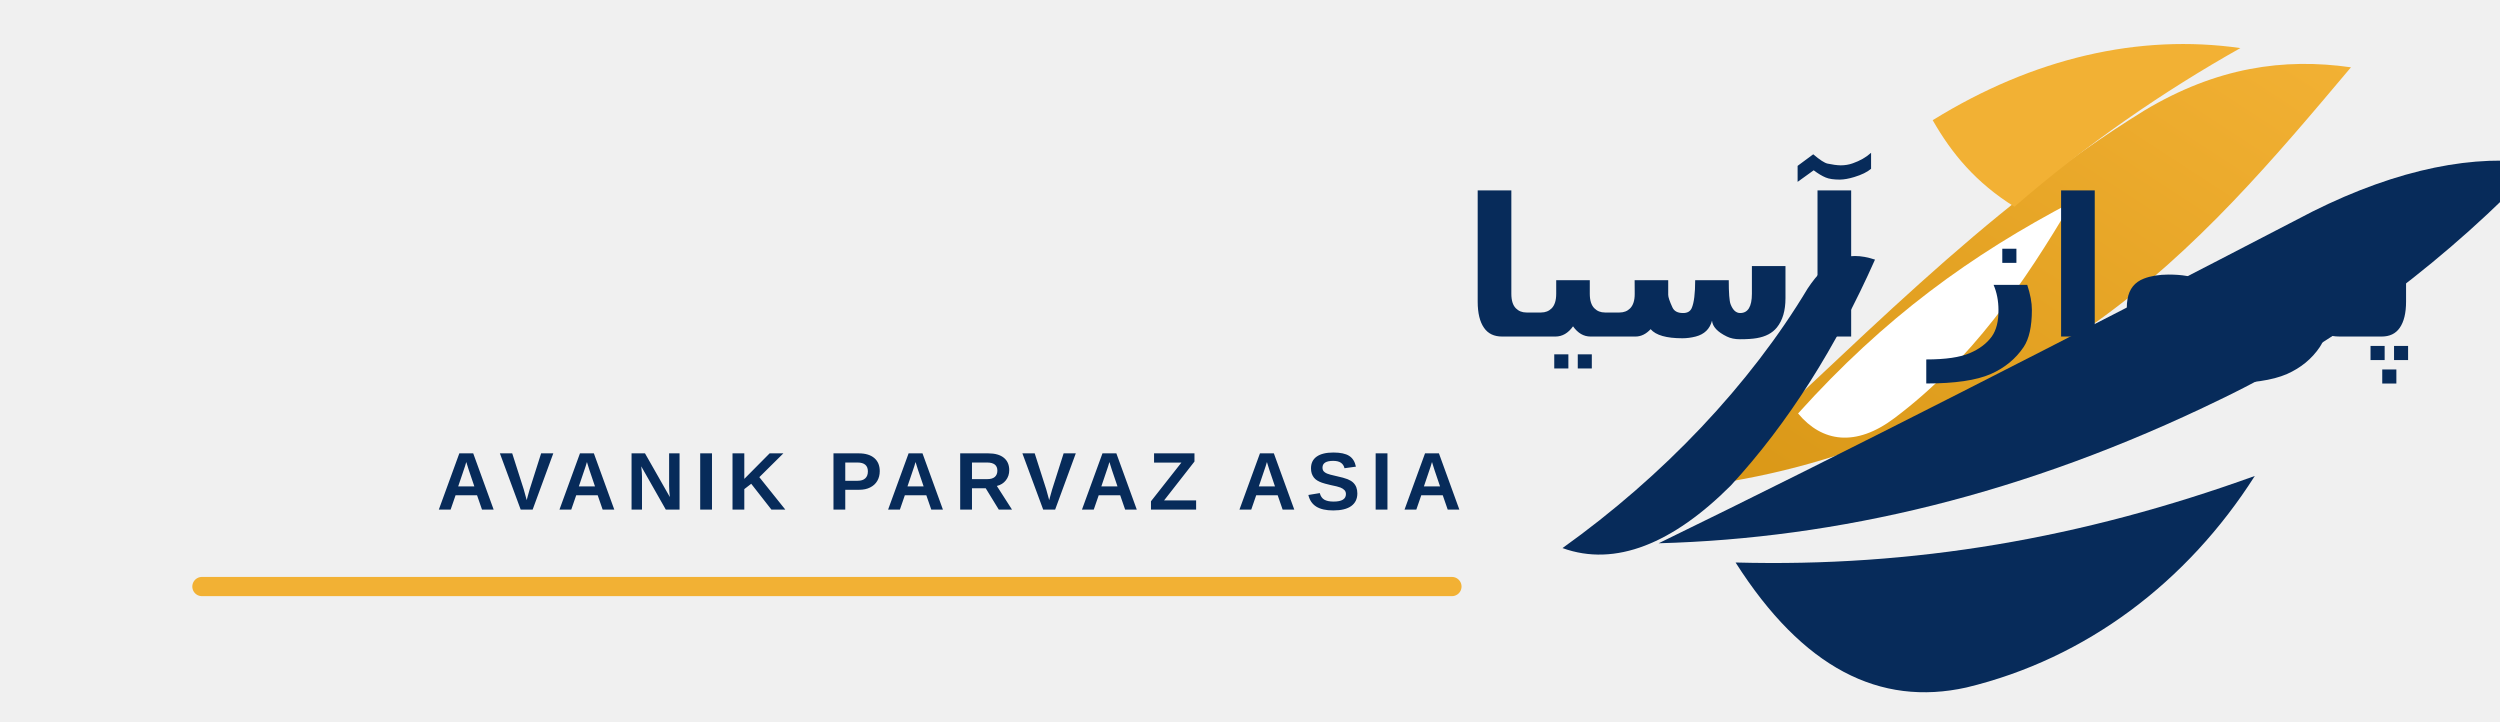
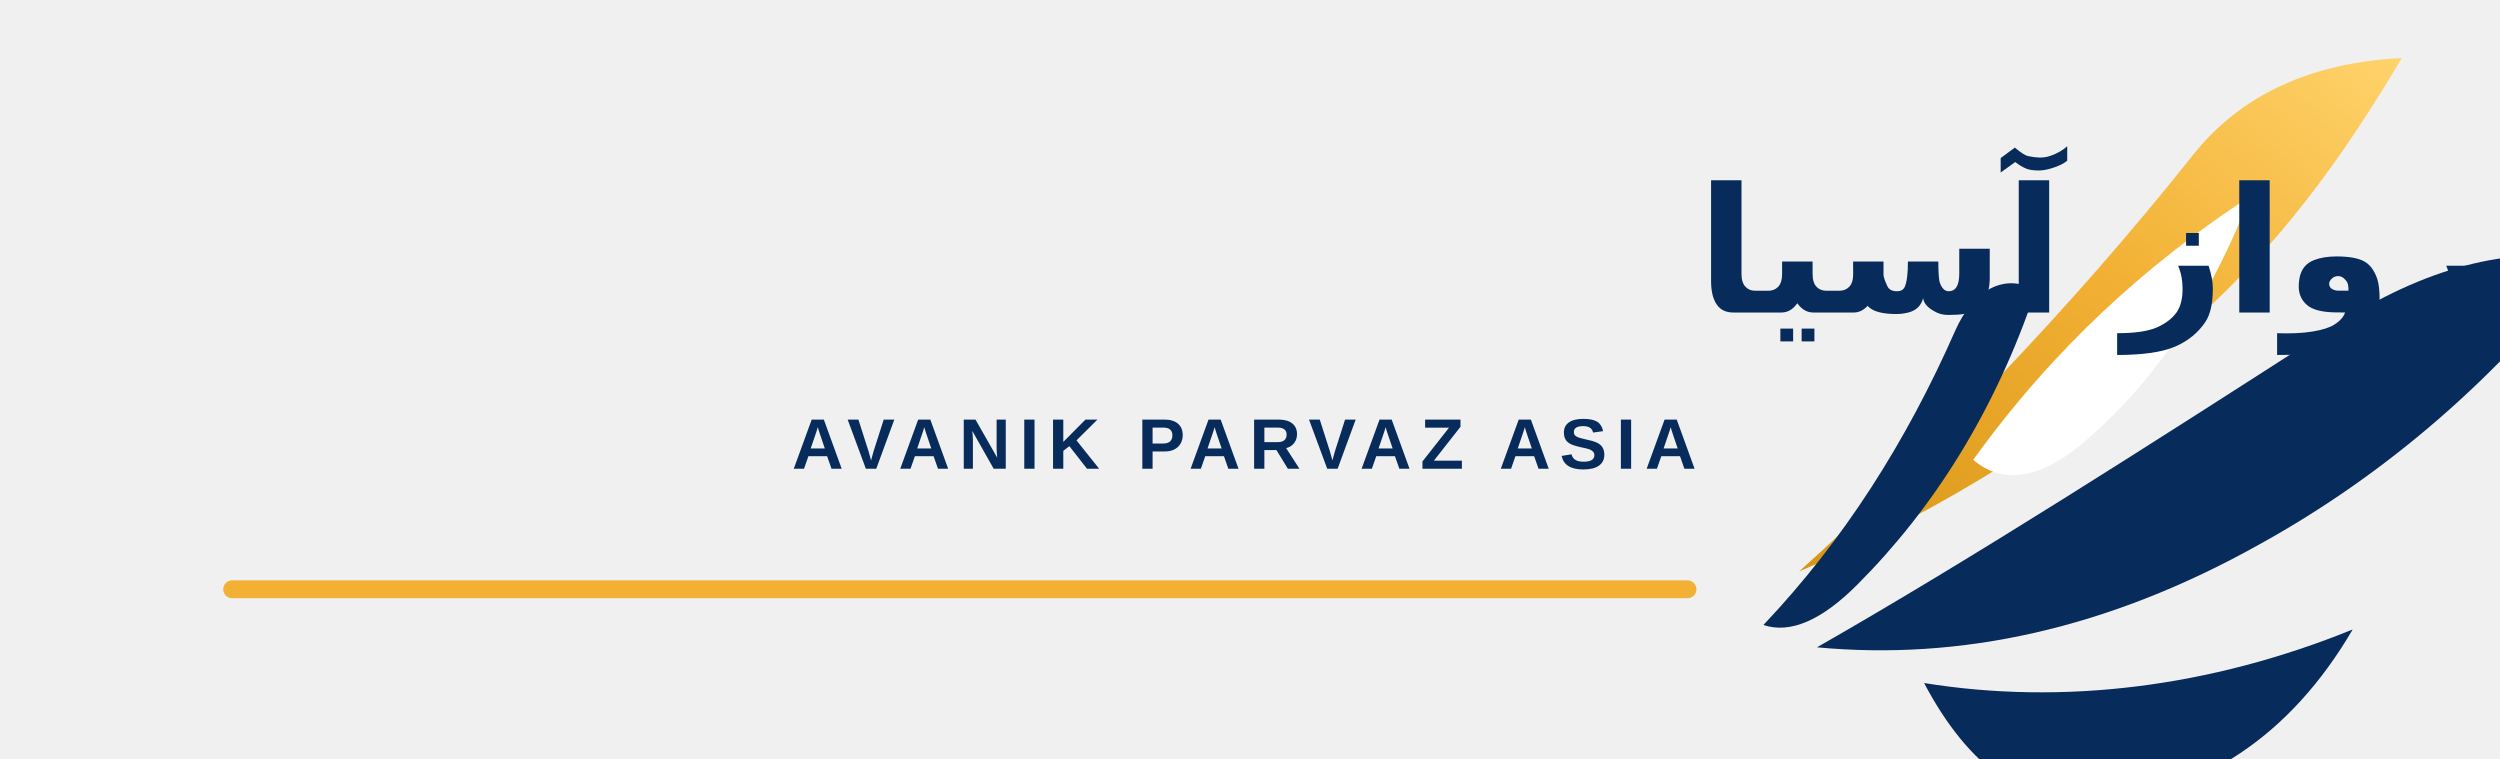
- <svg xmlns="http://www.w3.org/2000/svg" width="520" height="150" viewBox="0 0 520 150" role="img" aria-labelledby="title desc">
+ <svg xmlns="http://www.w3.org/2000/svg" width="560" height="170" viewBox="0 0 560 170" role="img" aria-labelledby="title desc">
  <defs>
-     <linearGradient id="gold" x1="0" y1="1" x2="1" y2="0">
-       <stop offset="0" stop-color="#D99716" />
-       <stop offset="1" stop-color="#F2B134" />
+     <linearGradient id="g" x1="0" y1="1" x2="1" y2="0">
+       <stop offset="0" stop-color="#D79616" />
+       <stop offset=".55" stop-color="#F2B134" />
+       <stop offset="1" stop-color="#FFD36B" />
    </linearGradient>
  </defs>
-   <g transform="translate(318 10)">
-     <path d="M36 91 C68 62 94 34 128 13 C143 4 157 2 171 4 C155 23 139 42 118 57 C94 74 67 87 36 91Z" fill="url(#gold)" />
-     <path d="M27 103 C66 84 111 61 163 34 C181 25 197 22 210 24 C192 43 169 61 144 73 C103 93 64 102 27 103Z" fill="#072B5A" />
-     <path d="M43 107 C80 108 115 102 151 89 C137 111 116 127 91 133 C73 137 57 129 43 107Z" fill="#072B5A" />
-     <path d="M56 76 C74 56 92 43 113 32 C103 49 92 65 76 77 C68 83 61 82 56 76Z" fill="#FFFFFF" />
-     <path d="M7 104 C28 89 46 70 58 50 C62 44 66 42 72 44 C64 62 54 78 42 91 C30 103 18 108 7 104Z" fill="#072B5A" />
-     <path d="M84 15 C105 2 127 -3 148 0 C132 9 116 20 101 33 C93 28 88 22 84 15Z" fill="#F2B134" />
+   <g transform="translate(395 10)">
+     <path d="M8 118C38 91 69 59 96 25c11-14 27-21 47-22-13 22-28 43-49 61-25 22-53 40-86 54Z" fill="url(#g)" />
+     <path d="M12 135c35-20 74-45 116-72 20-13 39-18 57-15-20 26-45 48-74 64-34 19-67 26-99 23Z" fill="#072B5A" />
+     <path d="M36 143c31 5 64 1 96-12-14 24-34 37-58 39-15 1-28-8-38-27Z" fill="#072B5A" />
+     <path d="M47 93c18-25 39-44 62-59-8 21-20 40-36 54-10 9-19 11-26 5Z" fill="#FFFFFF" />
+     <path d="M0 130c18-19 32-41 43-66 4-9 11-13 18-9-9 27-23 49-40 66-8 8-15 11-21 9Z" fill="#072B5A" />
  </g>
-   <g fill="#072B5A" font-family="Tahoma, Arial, sans-serif" text-anchor="end">
-     <text x="304" y="70" font-size="40" font-weight="700" direction="rtl">آوانیک پرواز آسیا</text>
-     <text x="304" y="106" font-size="17" font-weight="700" letter-spacing="2">AVANIK PARVAZ ASIA</text>
+   <g fill="#072B5A" font-family="Tahoma, Vazirmatn, Arial, sans-serif" text-anchor="end">
+     <text x="380" y="70" font-size="39" font-weight="800" direction="rtl">آوانیک پرواز آسیا</text>
+     <text x="380" y="105" font-size="16" font-weight="700" letter-spacing="2">AVANIK PARVAZ ASIA</text>
  </g>
-   <path d="M42 122 H302" stroke="#F2B134" stroke-width="4" stroke-linecap="round" />
+   <path d="M52 132H378" stroke="#F2B134" stroke-width="4" stroke-linecap="round" />
</svg>
